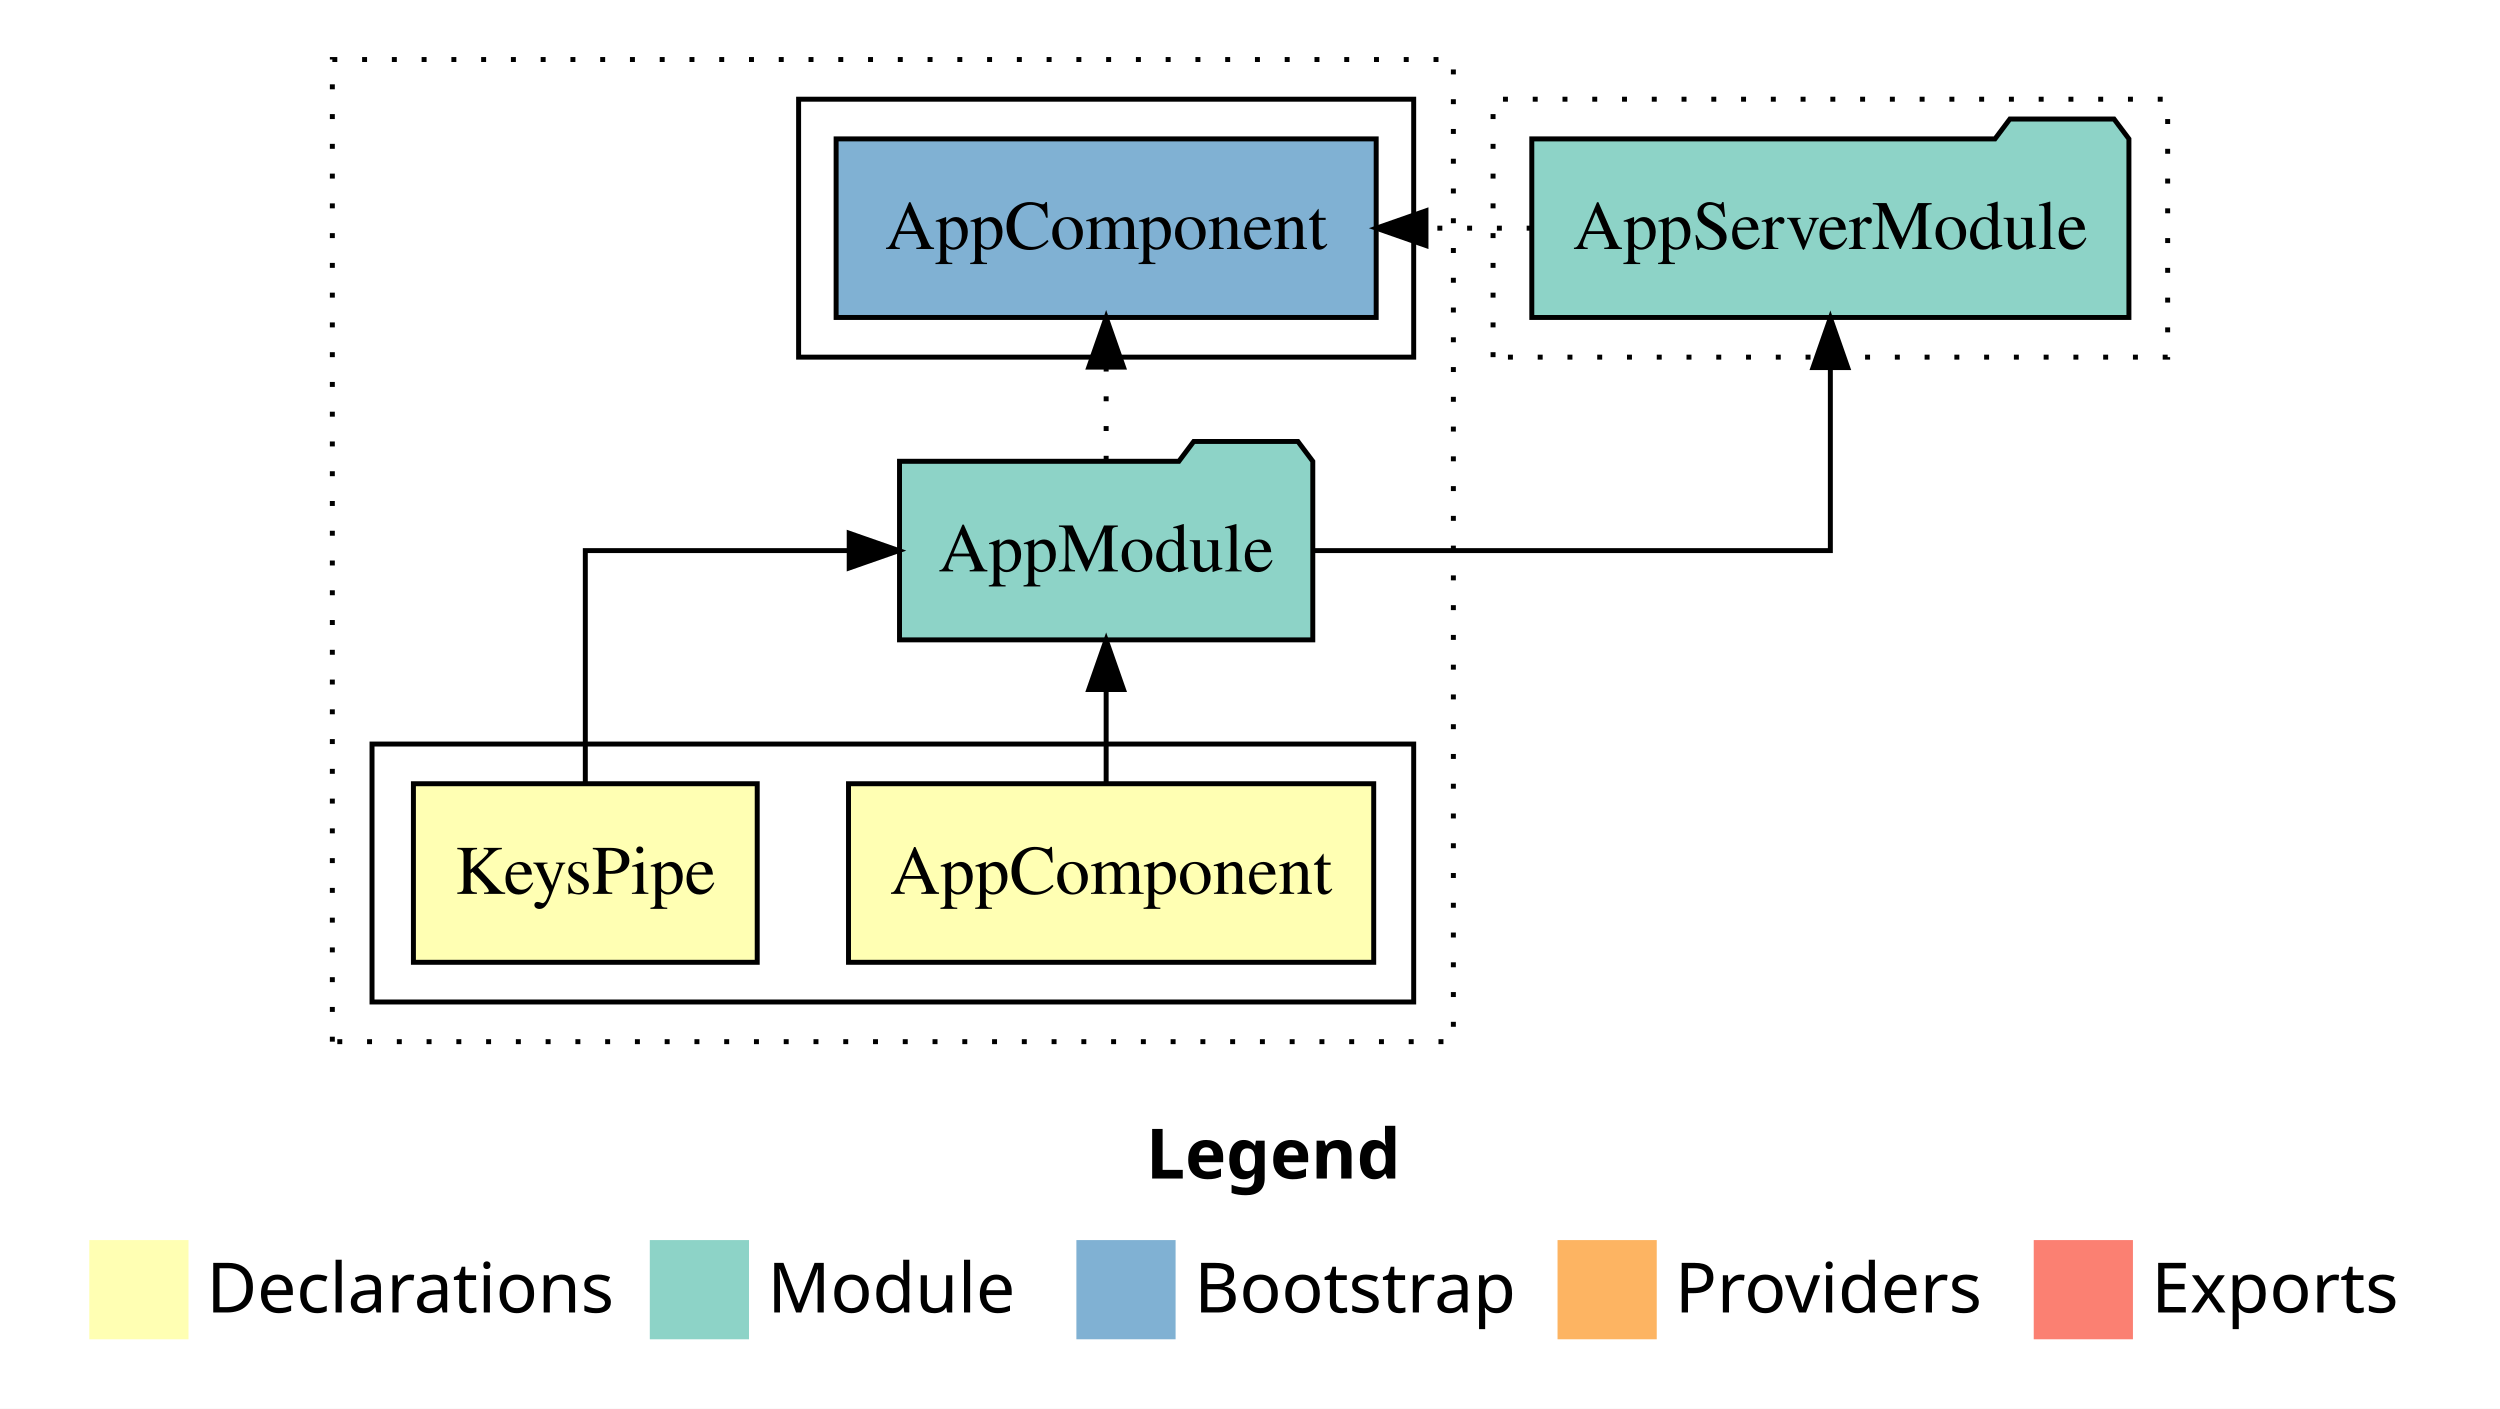
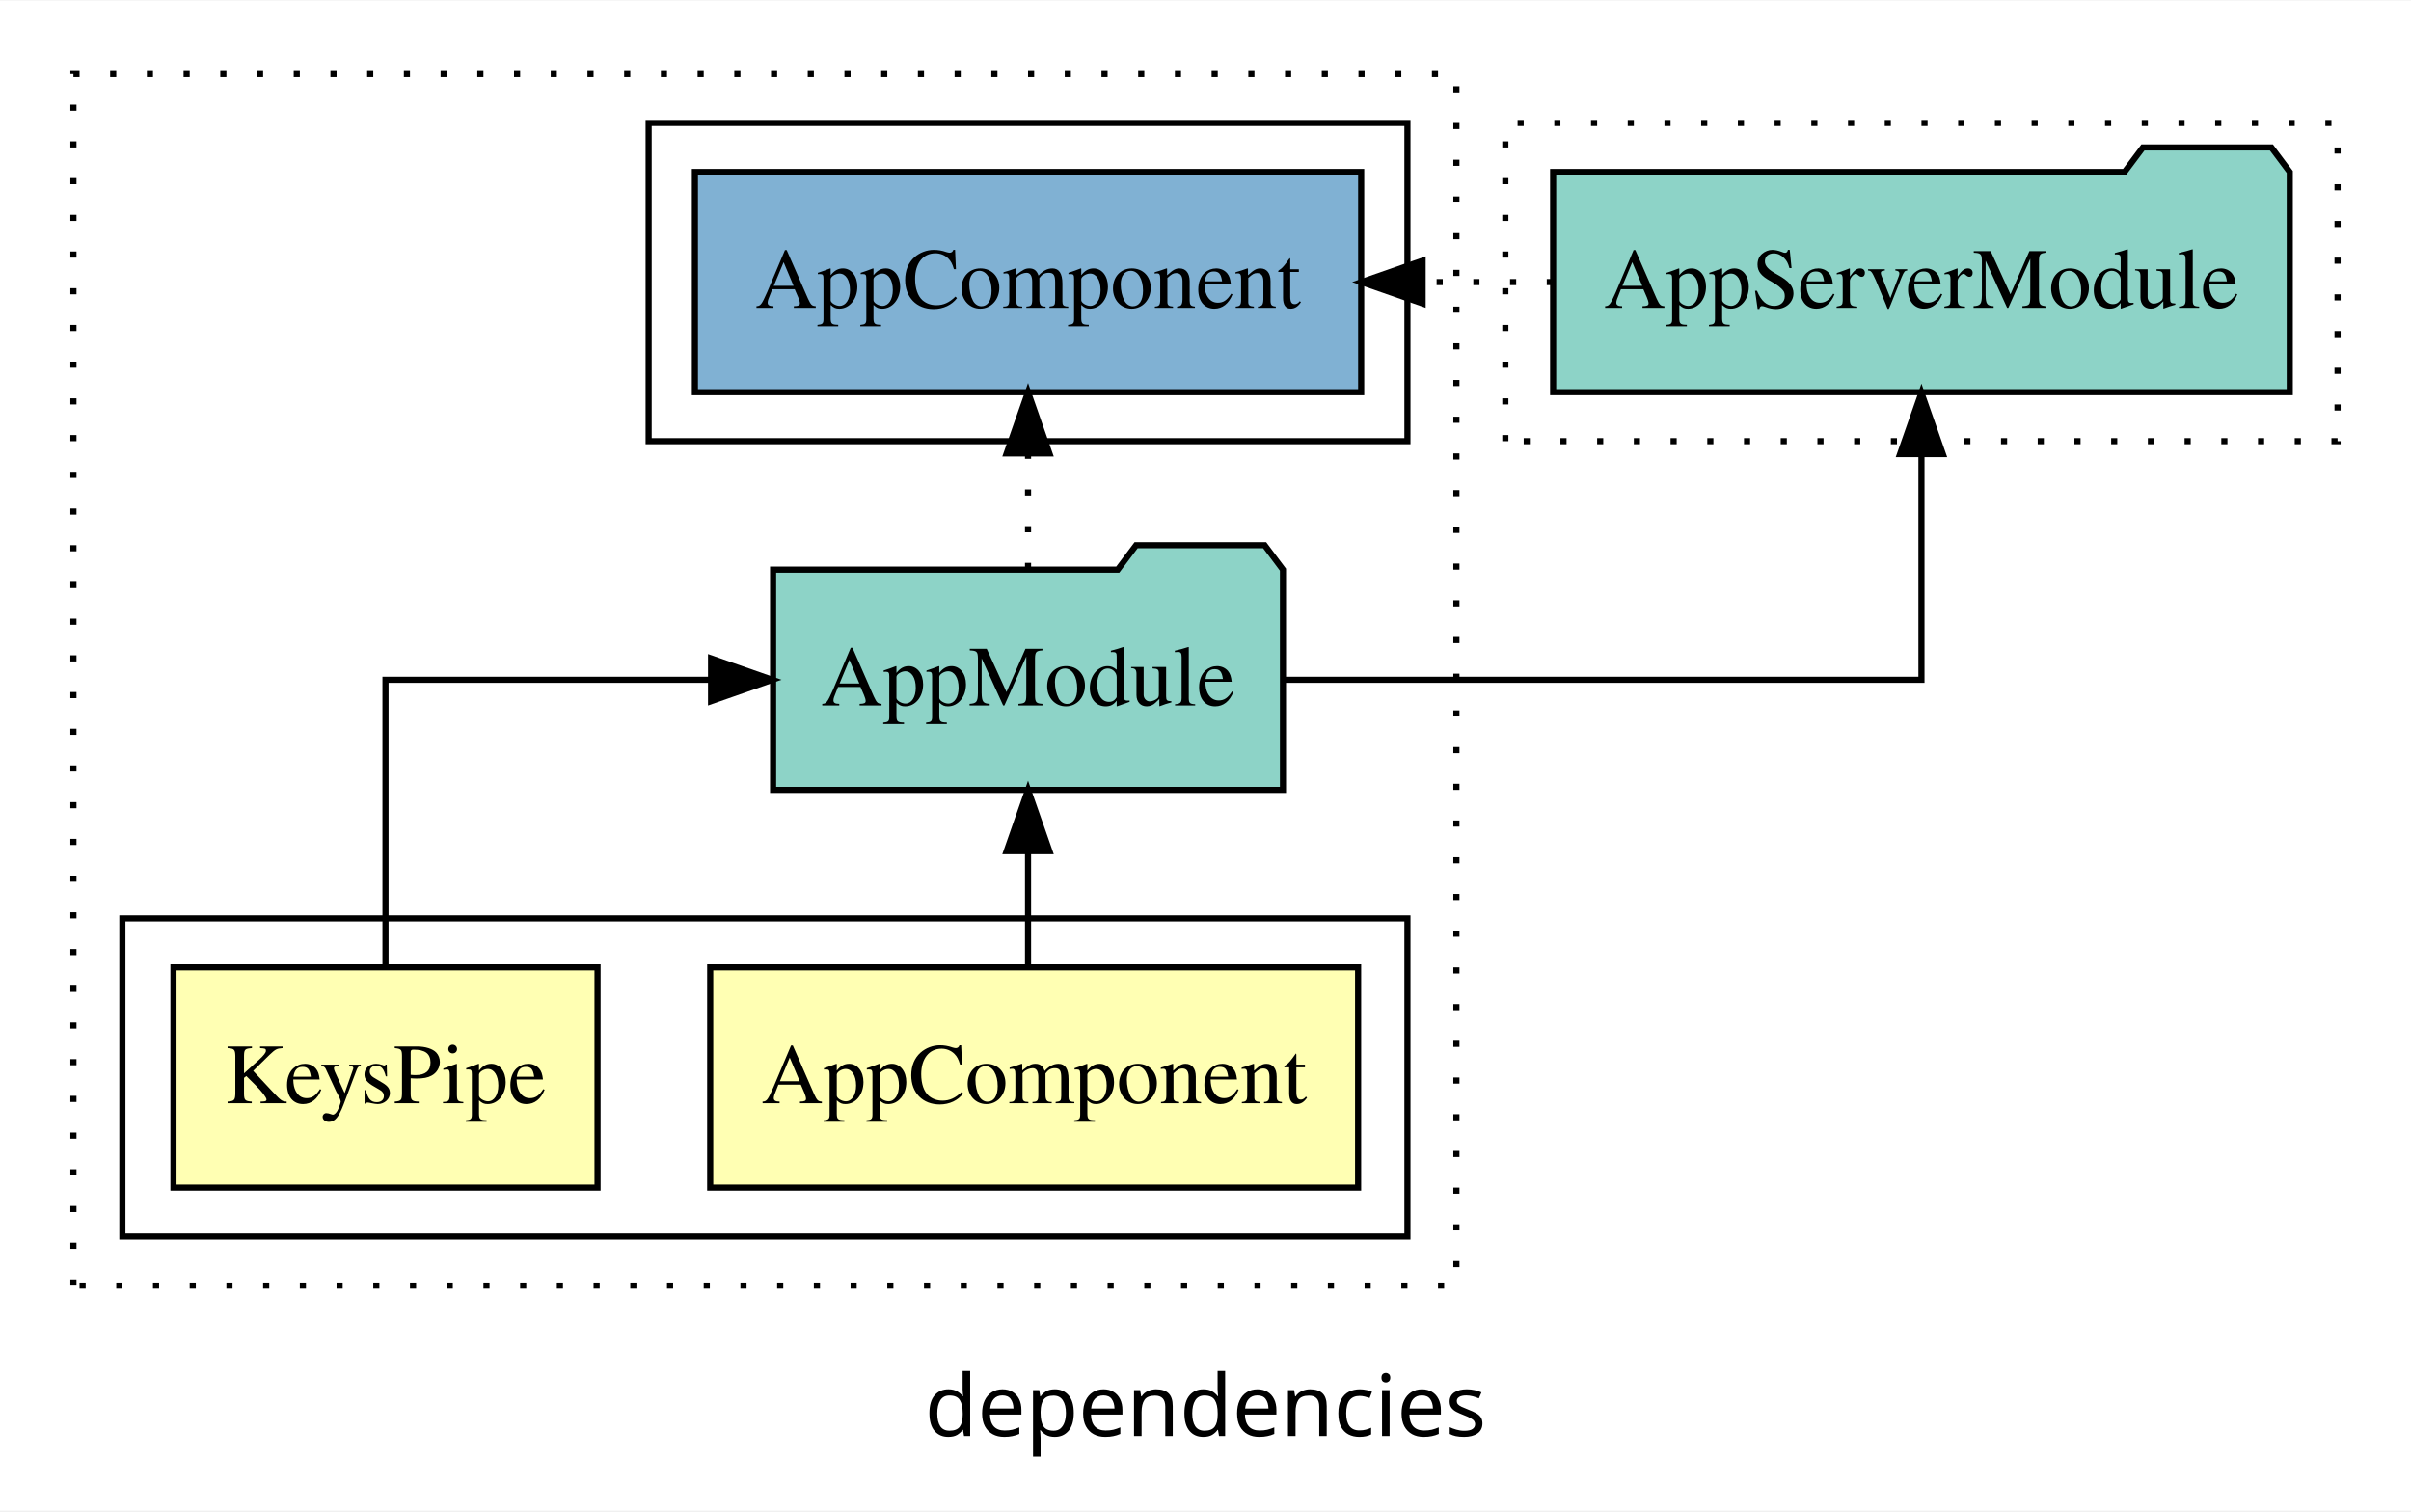
- <svg xmlns="http://www.w3.org/2000/svg" width="504pt" height="284pt" viewBox="0.00 0.00 504.00 284.00">
-   <g id="graph0" class="graph" transform="scale(1 1) rotate(0) translate(4 280)">
-     <polygon fill="#ffffff" stroke="transparent" points="-4,4 -4,-280 500,-280 500,4 -4,4" />
-     <text text-anchor="start" x="227.009" y="-42.4" font-family="sans-serif" font-weight="bold" font-size="14.00" fill="#000000">Legend</text>
-     <polygon fill="#ffffb3" stroke="transparent" points="14,-10 14,-30 34,-30 34,-10 14,-10" />
-     <text text-anchor="start" x="37.629" y="-15.4" font-family="sans-serif" font-size="14.00" fill="#000000">  Declarations</text>
-     <polygon fill="#8dd3c7" stroke="transparent" points="127,-10 127,-30 147,-30 147,-10 127,-10" />
-     <text text-anchor="start" x="150.725" y="-15.4" font-family="sans-serif" font-size="14.00" fill="#000000">  Module</text>
-     <polygon fill="#80b1d3" stroke="transparent" points="213,-10 213,-30 233,-30 233,-10 213,-10" />
-     <text text-anchor="start" x="236.781" y="-15.4" font-family="sans-serif" font-size="14.00" fill="#000000">  Bootstrap</text>
-     <polygon fill="#fdb462" stroke="transparent" points="310,-10 310,-30 330,-30 330,-10 310,-10" />
-     <text text-anchor="start" x="333.673" y="-15.4" font-family="sans-serif" font-size="14.00" fill="#000000">  Providers</text>
-     <polygon fill="#fb8072" stroke="transparent" points="406,-10 406,-30 426,-30 426,-10 406,-10" />
-     <text text-anchor="start" x="429.726" y="-15.4" font-family="sans-serif" font-size="14.00" fill="#000000">  Exports</text>
+ <svg xmlns="http://www.w3.org/2000/svg" width="394pt" height="247pt" viewBox="0.00 0.00 394.00 246.80">
+   <g id="graph0" class="graph" transform="scale(1 1) rotate(0) translate(4 242.8)">
+     <polygon fill="white" stroke="transparent" points="-4,4 -4,-242.8 390,-242.8 390,4 -4,4" />
+     <text text-anchor="middle" x="193" y="-8.2" font-family="sans-serif" font-size="14.00">dependencies</text>
    <g id="clust1" class="cluster">
-       <polygon fill="none" stroke="#000000" stroke-dasharray="1,5" points="63,-70 63,-268 289,-268 289,-70 63,-70" />
+       <polygon fill="none" stroke="black" stroke-dasharray="1,5" points="8,-32.8 8,-230.8 234,-230.8 234,-32.8 8,-32.8" />
    </g>
    <g id="clust2" class="cluster">
-       <polygon fill="none" stroke="#000000" points="71,-78 71,-130 281,-130 281,-78 71,-78" />
+       <polygon fill="none" stroke="black" points="16,-40.8 16,-92.8 226,-92.8 226,-40.8 16,-40.8" />
    </g>
    <g id="clust7" class="cluster">
-       <polygon fill="none" stroke="#000000" points="157,-208 157,-260 281,-260 281,-208 157,-208" />
+       <polygon fill="none" stroke="black" points="102,-170.8 102,-222.8 226,-222.8 226,-170.8 102,-170.8" />
    </g>
    <g id="clust9" class="cluster">
-       <polygon fill="none" stroke="#000000" stroke-dasharray="1,5" points="297,-208 297,-260 433,-260 433,-208 297,-208" />
+       <polygon fill="none" stroke="black" stroke-dasharray="1,5" points="242,-170.8 242,-222.8 378,-222.8 378,-170.8 242,-170.8" />
    </g>
    <g id="node1" class="node">
-       <polygon fill="#ffffb3" stroke="#000000" points="272.94,-122 167.06,-122 167.06,-86 272.94,-86 272.94,-122" />
-       <text text-anchor="middle" x="220" y="-99.8" font-family="Times,serif" font-size="14.00" fill="#000000">AppComponent</text>
+       <polygon fill="#ffffb3" stroke="black" points="217.94,-84.8 112.06,-84.8 112.06,-48.8 217.94,-48.8 217.94,-84.8" />
+       <text text-anchor="middle" x="165" y="-62.6" font-family="Times,serif" font-size="14.00">AppComponent</text>
    </g>
    <g id="node3" class="node">
-       <polygon fill="#8dd3c7" stroke="#000000" points="260.657,-187 257.657,-191 236.657,-191 233.657,-187 177.343,-187 177.343,-151 260.657,-151 260.657,-187" />
-       <text text-anchor="middle" x="219" y="-164.8" font-family="Times,serif" font-size="14.00" fill="#000000">AppModule</text>
+       <polygon fill="#8dd3c7" stroke="black" points="205.66,-149.8 202.66,-153.8 181.66,-153.8 178.66,-149.8 122.34,-149.8 122.34,-113.8 205.66,-113.8 205.66,-149.8" />
+       <text text-anchor="middle" x="164" y="-127.6" font-family="Times,serif" font-size="14.00">AppModule</text>
    </g>
    <g id="edge1" class="edge">
-       <path fill="none" stroke="#000000" d="M219,-122.106C219,-122.106 219,-140.991 219,-140.991" />
-       <polygon fill="#000000" stroke="#000000" points="215.5,-140.991 219,-150.991 222.5,-140.991 215.5,-140.991" />
+       <path fill="none" stroke="black" d="M164,-84.91C164,-84.91 164,-103.79 164,-103.79" />
+       <polygon fill="black" stroke="black" points="160.5,-103.79 164,-113.79 167.5,-103.79 160.5,-103.79" />
    </g>
    <g id="node2" class="node">
-       <polygon fill="#ffffb3" stroke="#000000" points="148.655,-122 79.346,-122 79.346,-86 148.655,-86 148.655,-122" />
-       <text text-anchor="middle" x="114" y="-99.8" font-family="Times,serif" font-size="14.00" fill="#000000">KeysPipe</text>
+       <polygon fill="#ffffb3" stroke="black" points="93.65,-84.8 24.35,-84.8 24.35,-48.8 93.65,-48.8 93.65,-84.8" />
+       <text text-anchor="middle" x="59" y="-62.6" font-family="Times,serif" font-size="14.00">KeysPipe</text>
    </g>
    <g id="edge2" class="edge">
-       <path fill="none" stroke="#000000" d="M114,-122.106C114,-141.339 114,-169 114,-169 114,-169 167.2,-169 167.2,-169" />
-       <polygon fill="#000000" stroke="#000000" points="167.2,-172.5 177.2,-169 167.2,-165.5 167.2,-172.5" />
+       <path fill="none" stroke="black" d="M59,-84.91C59,-104.14 59,-131.8 59,-131.8 59,-131.8 112.2,-131.8 112.2,-131.8" />
+       <polygon fill="black" stroke="black" points="112.2,-135.3 122.2,-131.8 112.2,-128.3 112.2,-135.3" />
    </g>
    <g id="node4" class="node">
-       <polygon fill="#80b1d3" stroke="#000000" points="273.439,-252 164.561,-252 164.561,-216 273.439,-216 273.439,-252" />
-       <text text-anchor="middle" x="219" y="-229.8" font-family="Times,serif" font-size="14.00" fill="#000000">AppComponent </text>
+       <polygon fill="#80b1d3" stroke="black" points="218.44,-214.8 109.56,-214.8 109.56,-178.8 218.44,-178.8 218.44,-214.8" />
+       <text text-anchor="middle" x="164" y="-192.6" font-family="Times,serif" font-size="14.00">AppComponent </text>
    </g>
    <g id="edge3" class="edge">
-       <path fill="none" stroke="#000000" stroke-dasharray="1,5" d="M219,-187.106C219,-187.106 219,-205.991 219,-205.991" />
-       <polygon fill="#000000" stroke="#000000" points="215.5,-205.991 219,-215.991 222.5,-205.991 215.5,-205.991" />
+       <path fill="none" stroke="black" stroke-dasharray="1,5" d="M164,-149.91C164,-149.91 164,-168.79 164,-168.79" />
+       <polygon fill="black" stroke="black" points="160.5,-168.79 164,-178.79 167.5,-168.79 160.5,-168.79" />
    </g>
    <g id="node5" class="node">
-       <polygon fill="#8dd3c7" stroke="#000000" points="425.19,-252 422.19,-256 401.19,-256 398.19,-252 304.81,-252 304.81,-216 425.19,-216 425.19,-252" />
-       <text text-anchor="middle" x="365" y="-229.8" font-family="Times,serif" font-size="14.00" fill="#000000">AppServerModule</text>
+       <polygon fill="#8dd3c7" stroke="black" points="370.19,-214.8 367.19,-218.8 346.19,-218.8 343.19,-214.8 249.81,-214.8 249.81,-178.8 370.19,-178.8 370.19,-214.8" />
+       <text text-anchor="middle" x="310" y="-192.6" font-family="Times,serif" font-size="14.00">AppServerModule</text>
    </g>
    <g id="edge4" class="edge">
-       <path fill="none" stroke="#000000" d="M260.838,-169C303.981,-169 365,-169 365,-169 365,-169 365,-205.894 365,-205.894" />
-       <polygon fill="#000000" stroke="#000000" points="361.5,-205.894 365,-215.894 368.5,-205.894 361.5,-205.894" />
+       <path fill="none" stroke="black" d="M205.84,-131.8C248.98,-131.8 310,-131.8 310,-131.8 310,-131.8 310,-168.69 310,-168.69" />
+       <polygon fill="black" stroke="black" points="306.5,-168.69 310,-178.69 313.5,-168.69 306.5,-168.69" />
    </g>
    <g id="edge5" class="edge">
-       <path fill="none" stroke="#000000" stroke-dasharray="1,5" d="M304.773,-234C304.773,-234 283.475,-234 283.475,-234" />
-       <polygon fill="#000000" stroke="#000000" points="283.475,-230.5 273.475,-234 283.475,-237.5 283.475,-230.5" />
+       <path fill="none" stroke="black" stroke-dasharray="1,5" d="M249.77,-196.8C249.77,-196.8 228.48,-196.8 228.48,-196.8" />
+       <polygon fill="black" stroke="black" points="228.48,-193.3 218.48,-196.8 228.48,-200.3 228.48,-193.3" />
    </g>
  </g>
</svg>
